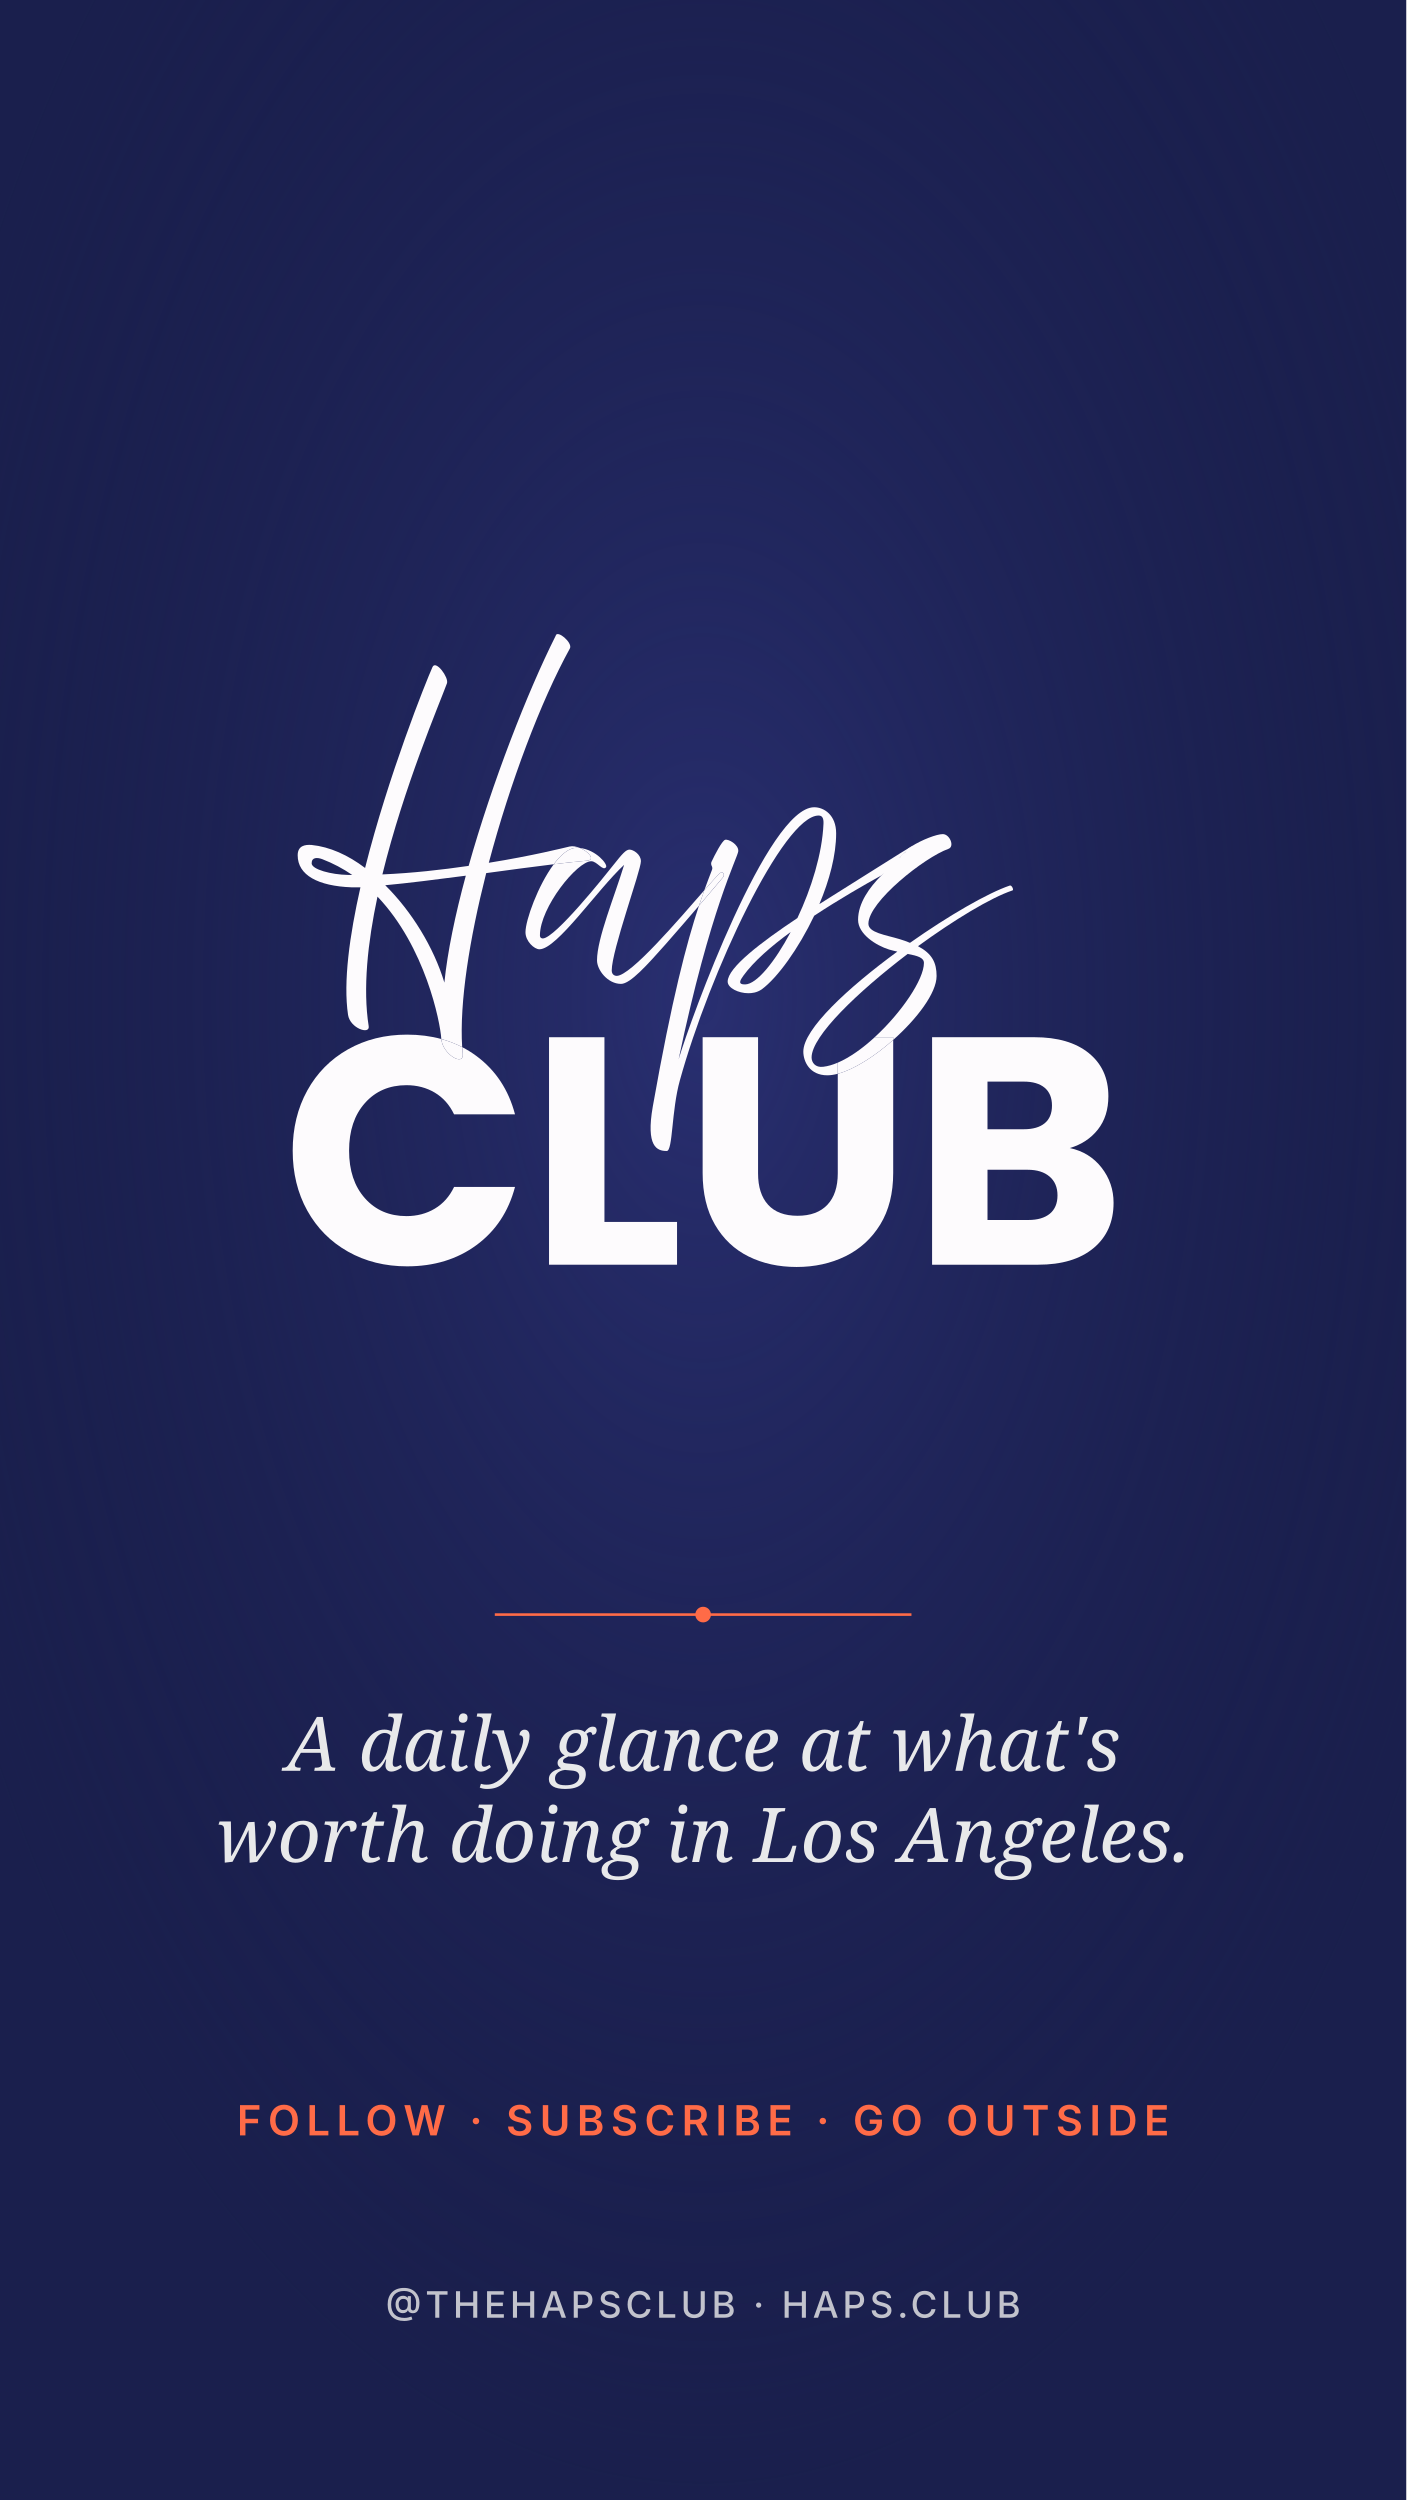
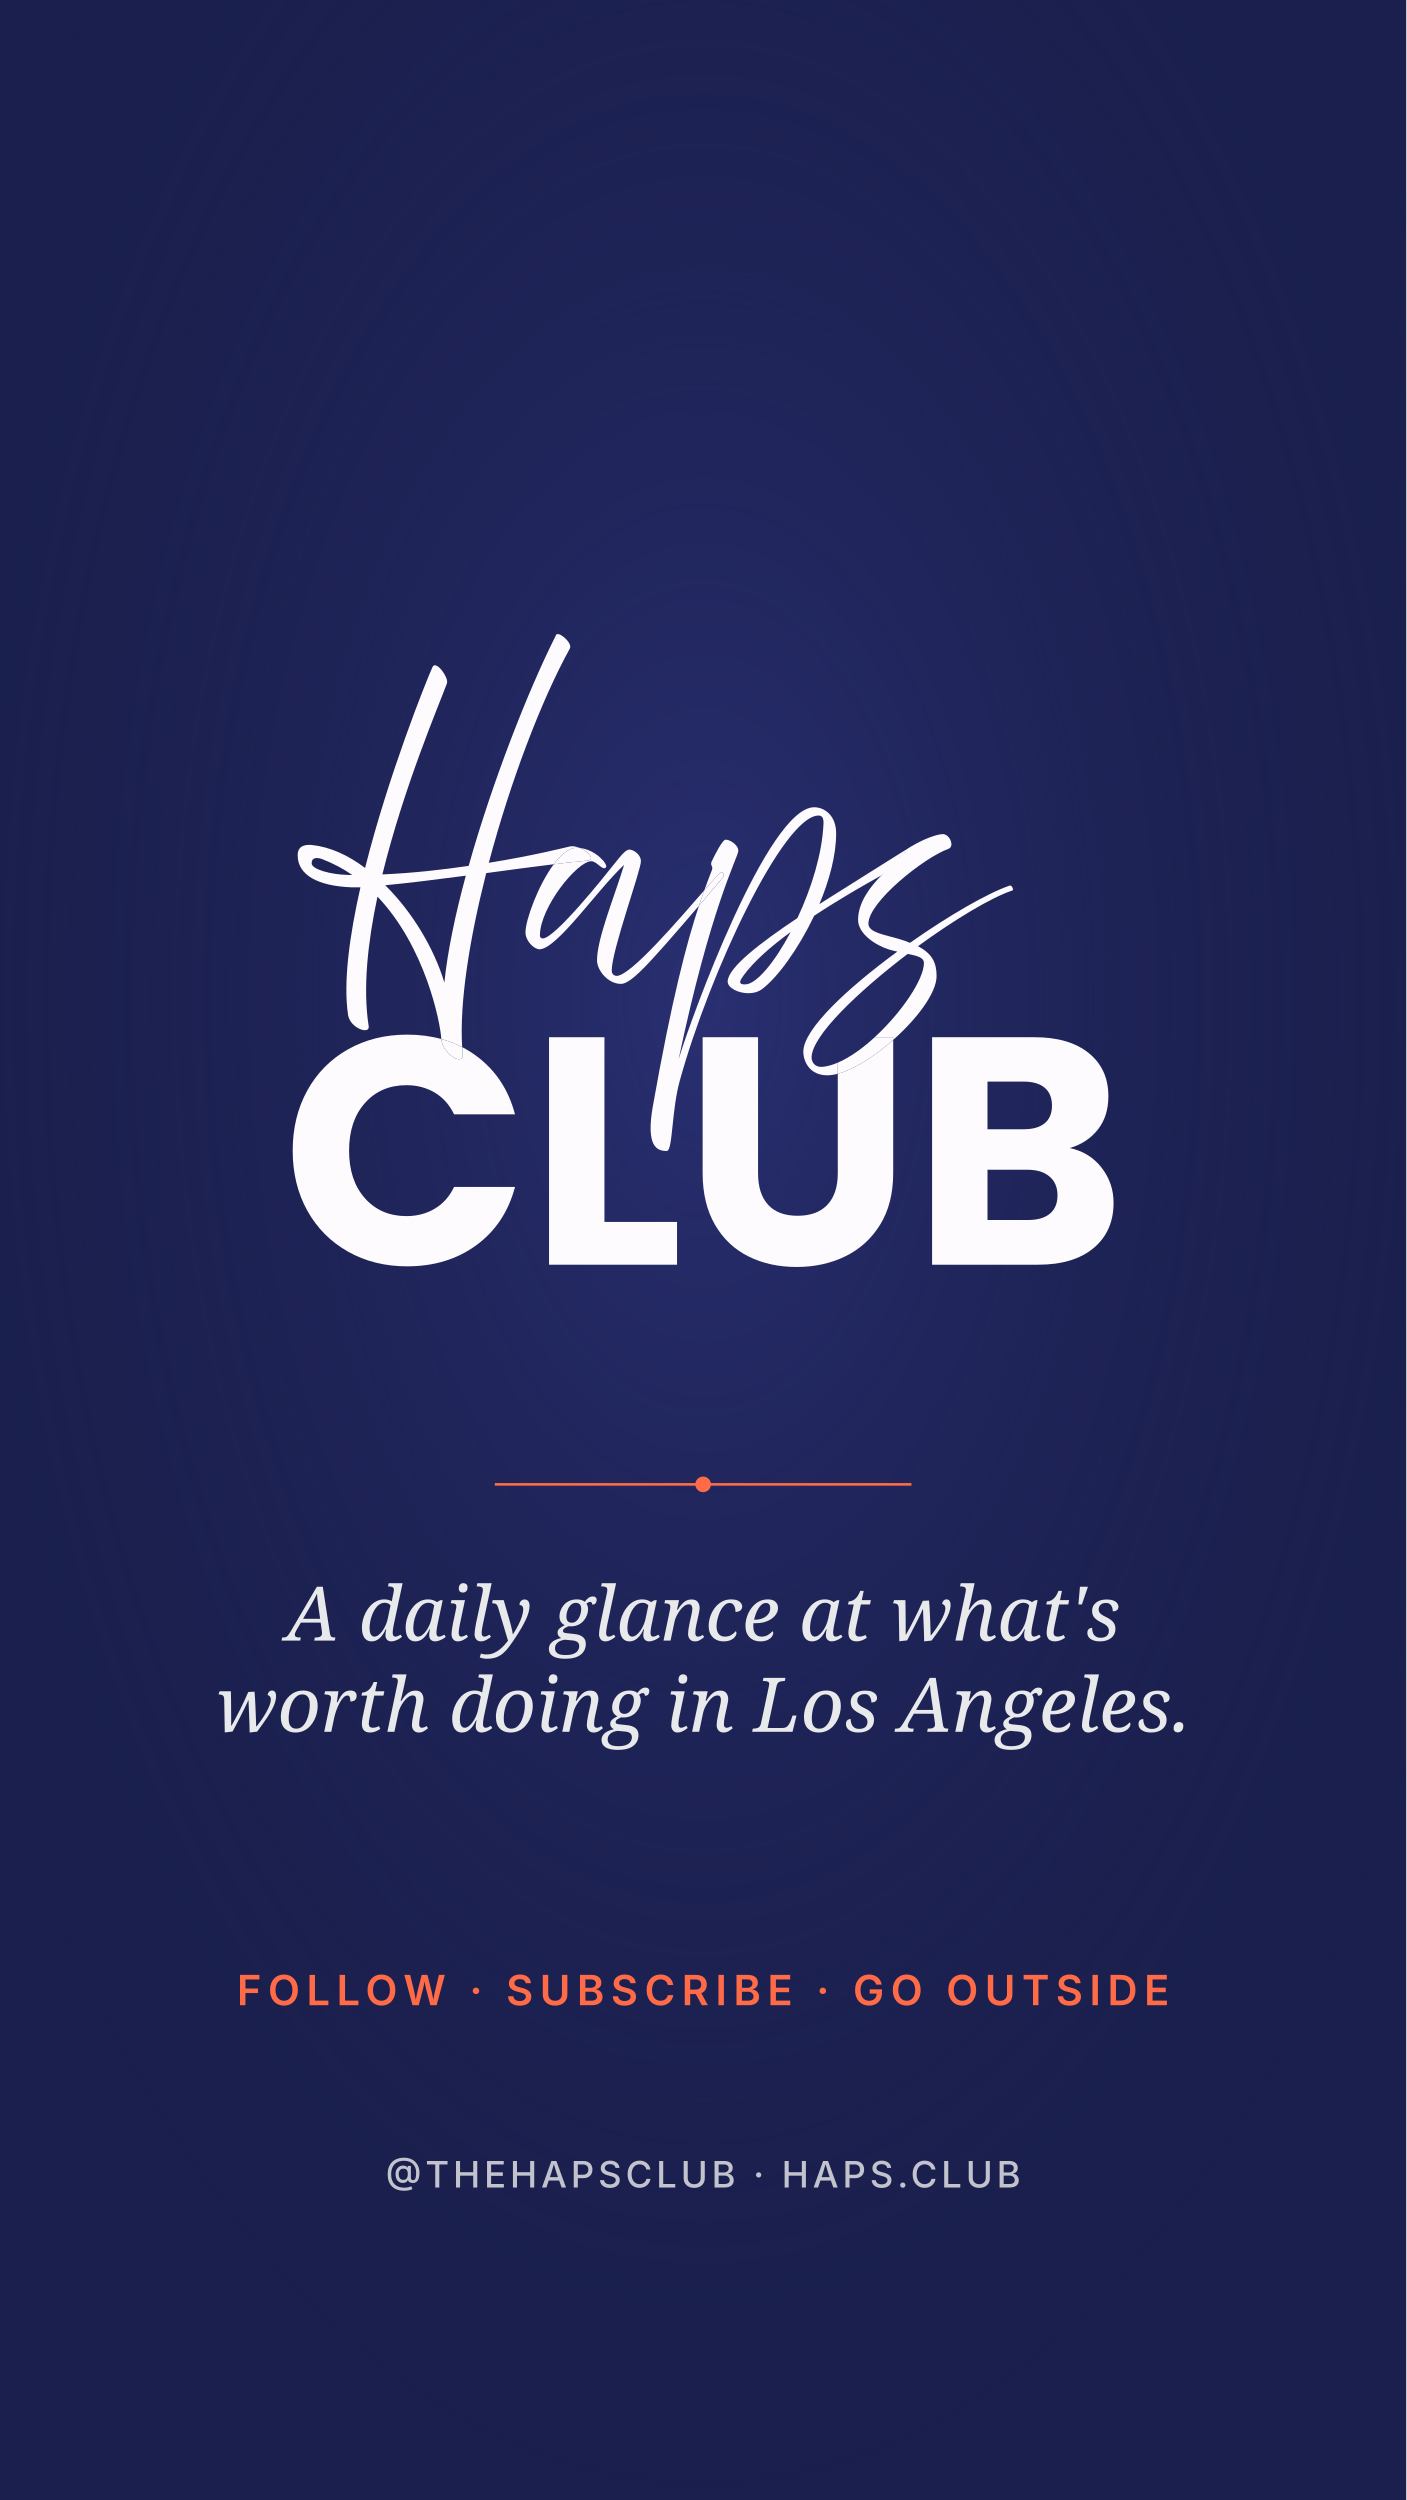
<svg xmlns="http://www.w3.org/2000/svg" viewBox="0 0 1080 1920" width="1080" height="1920">
  <defs>
    <radialGradient id="s8-glow" cx="50%" cy="40%" r="60%">
      <stop offset="0%" stop-color="#292f71" stop-opacity="1" />
      <stop offset="100%" stop-color="#1a1f4d" stop-opacity="0" />
    </radialGradient>
    <symbol id="hc-logo-white" viewBox="0 0 900 900">
      <g fill="#fdfbfd">
        <path d="M325.07,348.57c1.12,0,2.23.07,3.31.19-3.45-1.45-7.15-2.19-10.19-1.46-5.61,1.27-36.72,9.18-79.82,16.07,20.91-78.8,51.26-159.38,80.07-211.65,3.06-5.61-12.75-18.87-14.03-12.5-27.8,55.34-62.73,144.84-85.94,227.21-26.27,3.83-55.34,7.14-85.17,8.42,21.17-86.45,56.36-168.56,63.75-188.7,2.04-5.61-10.97-23.46-14.28-16.07-6.63,14.79-43.61,107.1-66.56,198.39-16.83-12.75-34.94-20.91-52.79-22.7-6.63-.51-13.77.76-13.77,10.2,0,19.64,20.15,30.35,53.04,31.62h8.93c-10.71,47.43-17.09,93.33-12.24,125.97,2.04,13.26,21.68,19.89,20.4,11.22-5.87-36.98-1.02-82.62,8.67-128.01,47.18,49.47,61.97,123.68,62.99,140.25,0,.12.02.24.03.36,7.24,1.99,14.11,4.66,20.61,8.02-2.78-43.95,7.24-106.85,23.73-171.84,24.15-3.3,47.59-6.42,66.69-8.75,7.19-9.61,15.02-16.24,22.55-16.24ZM99.14,375.34c-16.06-.25-35.7-5.35-35.7-11.48s5.61-5.86,10.46-4.08c10.71,4.08,20.66,9.44,29.58,15.56h-4.34ZM194.51,481.68c-10.46-34.68-32.13-70.13-58.4-96.14,21.93-2.04,50.49-5.61,79.56-9.44-10.46,38.51-18.11,75.23-21.17,105.57Z" />
        <path d="M364.59,475.05c-1.27,0-4.84-.76-4.84-5.35,0-19.89,28.82-98.69,28.82-107.87,0-6.89-7.65-11.48-11.22-11.48s-7.14,4.08-15.81,15.05c-8.67,10.97-57.89,72.68-69.87,72.68-.77,0-2.81-.25-2.81-3.06,0-27.54,36.72-73.19,50.75-73.19,5.61,0,11.48,10.2,14.54,5.87,1.91-2.86-9.82-17.13-25.76-18.94,8.69,3.65,15.76,11.83,6.64,12.56-7.88.63-19.13,1.87-32.5,3.49-15.46,20.67-27.94,55.13-27.94,67.14,0,8.93,8.67,16.83,13.77,16.83,17.34,0,57.38-59.16,83.64-83.39-9.44,31.11-26.78,72.68-26.78,94.35,0,9.43,10.46,23.21,23.72,23.21,9.18,0,25.76-18.62,44.12-39.27,11.21-12.73,22.96-26.38,32.85-37.95,1.81-5.45,3.56-10.49,5.27-15.22-25.78,29.49-72.71,84.54-86.57,84.54Z" />
        <path d="M328.38,348.76c-1.09-.12-2.19-.19-3.31-.19-7.53,0-15.36,6.63-22.55,16.24,13.37-1.63,24.63-2.86,32.5-3.49,9.13-.73,2.05-8.91-6.64-12.56Z" />
        <path d="M656.76,346.54c-5.93,3.26-57.31,35.95-91.99,57.62,9.95-23.46,16.58-48.45,16.58-69.87,0-18.11-11.99-25.76-21.67-25.76-45.65,0-121.64,207.83-133.88,248.89,31.37-149.43,58.4-199.16,58.91-205.53.51-6.38-9.69-12.24-13-11.22-3.06,1.02-10.2,14.79-13.52,21.93-.51,1.27-.25,2.81.25,3.83l.25.51c.51,1.28.51,2.29,0,3.57-2.41,6.22-4.91,12.76-7.53,20.01,6.95-7.95,12.37-14.04,15.18-16.69,3.57-3.31,5.1,1.79,3.32,3.83-.59.73-10.48,12.54-23.77,28.09-12.14,36.57-26.72,91.72-45.6,198.35-6.89,39.53,4.08,43.86,13.77,43.86,6.12,0,4.59-39.78,13.01-69.87,29.33-106.08,102.26-261.38,136.94-261.38,3.57,0,5.1,2.55,4.84,8.16-1.28,29.58-11.99,64.01-25.76,93.08-35.96,23.97-68.85,48.96-68.85,62.73,0,6.38,10.71,11.48,20.4,11.48,3.57,0,8.42-.51,13.26-3.83,15.56-11.48,36.21-40.04,51.77-72.68,24.81-16.37,50.03-30.81,66.45-39.84,5.96-5.98,12.02-11,16.76-14.73-2.14-1.17,15.21-15.25,13.88-14.53ZM491.58,483.47c-7.65.26-5.1-4.08-1.78-8.67,9.94-13.77,27.03-28.82,46.67-43.1-15.81,29.84-33.66,51.51-44.88,51.77Z" />
        <path d="M466.34,373.81c-2.81,2.65-8.23,8.75-15.18,16.69-1.71,4.73-3.46,9.77-5.27,15.22,13.28-15.56,23.18-27.36,23.77-28.09,1.79-2.04.25-7.14-3.32-3.83Z" />
        <path d="M680.53,475.31c0-13.26-4.33-22.18-18.36-29.58,35.7-26.01,71.91-47.94,93.33-55.08,1.53-.51-.77-5.36-2.55-4.85-21.93,7.4-60.69,29.84-98.69,56.61-3.06-1.27-6.38-2.55-9.95-3.57-14.28-4.34-31.11-6.38-31.11-15.3,0-21.68,55.34-65.54,79.05-73.95,6.38-2.29,1.27-14.54-5.61-14.54-5.87,0-20.52,5.5-31.11,12.24-5.61,3.57-4.66,4.47-6.14,5.89-1.09,1.06-2.76,1.01-5.1,5.04-1.33-.11-3.75.85-2.98,2.59-2.73,1.31-6.97,5.98-10.26,7.76-2.24,1.17.85.38-4.95,7.21-11.76,11.79-23.1,27.29-23.1,43.92,0,14.03,17.6,25.25,30.6,29.33,2.8.76,5.61,1.53,8.16,2.04-48.71,35.7-92.82,76.5-92.82,98.69,0,9.69,6.12,23.46,23.71,23.46,3.16,0,6.62-.53,10.29-1.51v-10.99c-4.98,2.13-9.81,3.56-14.37,4.08-7.91,1.02-11.47-4.33-11.47-9.18,0-21.17,45.65-64.77,94.86-102.26,9.44,1.79,16.07,3.57,16.07,8.92,0,16.32-22.27,49.13-48.61,73.3h18.25v2.69c23.55-20.85,42.85-46.41,42.85-62.99Z" />
        <path d="M191.49,537.38c-10.49-2.88-21.75-4.33-33.8-4.33-21.76,0-41.23,4.86-58.4,14.56-17.18,9.71-30.56,23.25-40.16,40.64-9.6,17.39-14.4,37.17-14.4,59.36s4.8,41.92,14.4,59.2c9.6,17.28,22.98,30.78,40.16,40.48,17.17,9.71,36.64,14.56,58.4,14.56,26.67,0,49.49-6.98,68.48-20.96,18.98-13.97,31.68-33.12,38.08-57.44h-60.16c-4.48,9.39-10.83,16.54-19.04,21.44-8.21,4.91-17.55,7.36-28,7.36-16.85,0-30.51-5.87-40.96-17.6-10.46-11.73-15.68-27.41-15.68-47.04s5.22-35.31,15.68-47.04c10.45-11.73,24.1-17.6,40.96-17.6,10.45,0,19.79,2.46,28,7.36,8.21,4.91,14.56,12.05,19.04,21.44h60.16c-6.4-24.32-19.1-43.52-38.08-57.6-4.47-3.32-9.17-6.23-14.07-8.77.14,2.27.31,4.5.52,6.66,1.27,12.9-20.05.2-21.13-14.69Z" />
        <path d="M212.62,552.06c-.21-2.16-.38-4.4-.52-6.66-6.5-3.36-13.36-6.04-20.61-8.02,1.09,14.89,22.4,27.59,21.13,14.69Z" />
        <polygon points="352.56 535.61 297.84 535.61 297.84 760.24 424.24 760.24 424.24 718 352.56 718 352.56 535.61" />
        <path d="M582.96,670c0,13.44-3.41,23.79-10.24,31.04-6.83,7.25-16.64,10.88-29.44,10.88s-22.51-3.62-29.12-10.88c-6.61-7.25-9.92-17.6-9.92-31.04v-134.4h-54.72v134.08c0,20.05,4.05,37.07,12.16,51.04,8.11,13.97,19.15,24.43,33.12,31.36,13.97,6.94,29.81,10.4,47.52,10.4s33.76-3.52,48.16-10.56c14.4-7.04,25.87-17.49,34.4-31.36,8.53-13.87,12.8-30.83,12.8-50.88v-131.39c-18,15.93-38.48,29.1-54.72,33.42v98.28Z" />
        <path d="M619.43,535.61c-11.89,10.91-24.6,20.04-36.47,25.12v10.99c16.24-4.32,36.72-17.49,54.72-33.42v-2.69h-18.25Z" />
        <path d="M843.44,664.4c-7.9-10.13-18.35-16.58-31.36-19.36,11.52-3.41,20.75-9.49,27.68-18.24,6.93-8.74,10.4-19.73,10.4-32.96,0-17.92-6.46-32.1-19.36-42.56-12.91-10.45-30.77-15.68-53.6-15.68h-101.12v224.64h104.64c23.46,0,41.76-5.49,54.88-16.48,13.12-10.98,19.68-25.86,19.68-44.64,0-13.01-3.95-24.58-11.84-34.72ZM730.79,579.44h35.84c8.96,0,15.84,2.03,20.64,6.08,4.8,4.05,7.2,9.92,7.2,17.6s-2.4,13.5-7.2,17.44c-4.8,3.95-11.68,5.92-20.64,5.92h-35.84v-47.04ZM792.4,709.84c-5.02,4.16-12.11,6.24-21.28,6.24h-40.32v-49.6h39.68c9.17,0,16.37,2.24,21.6,6.72,5.23,4.48,7.84,10.67,7.84,18.56s-2.51,13.92-7.52,18.08Z" />
      </g>
    </symbol>
  </defs>
  <rect width="1080" height="1920" fill="#1a1f4d" />
  <rect width="1080" height="1920" fill="url(#s8-glow)" />
  <use href="#hc-logo-white" x="190" y="380" width="700" height="700" />
-   <line x1="380" y1="1240" x2="700" y2="1240" stroke="#FF6B47" stroke-width="2" />
-   <circle cx="540" cy="1240" r="6" fill="#FF6B47" />
-   <text x="540" y="1360" font-family="Instrument Serif, Georgia, serif" font-style="italic" font-size="58" text-anchor="middle" fill="#FAFAF7" opacity="0.92">A daily glance at what's</text>
-   <text x="540" y="1430" font-family="Instrument Serif, Georgia, serif" font-style="italic" font-size="58" text-anchor="middle" fill="#FAFAF7" opacity="0.92">worth doing in Los Angeles.</text>
-   <g transform="translate(540, 1640)">
+   <line x1="380" y1="1140" x2="700" y2="1140" stroke="#FF6B47" stroke-width="2" />
+   <circle cx="540" cy="1140" r="6" fill="#FF6B47" />
+   <text x="540" y="1260" font-family="Instrument Serif, Georgia, serif" font-style="italic" font-size="58" text-anchor="middle" fill="#FAFAF7" opacity="0.92">A daily glance at what's</text>
+   <text x="540" y="1330" font-family="Instrument Serif, Georgia, serif" font-style="italic" font-size="58" text-anchor="middle" fill="#FAFAF7" opacity="0.92">worth doing in Los Angeles.</text>
+   <g transform="translate(540, 1540)">
    <text x="0" y="0" font-family="Inter, sans-serif" font-size="32" font-weight="600" text-anchor="middle" fill="#FF6B47" letter-spacing="5">FOLLOW · SUBSCRIBE · GO OUTSIDE</text>
  </g>
-   <text x="540" y="1780" font-family="Inter, sans-serif" font-size="28" font-weight="500" text-anchor="middle" fill="#FAFAF7" opacity="0.75" letter-spacing="3">@THEHAPSCLUB · HAPS.CLUB</text>
+   <text x="540" y="1680" font-family="Inter, sans-serif" font-size="28" font-weight="500" text-anchor="middle" fill="#FAFAF7" opacity="0.75" letter-spacing="3">@THEHAPSCLUB · HAPS.CLUB</text>
</svg>
